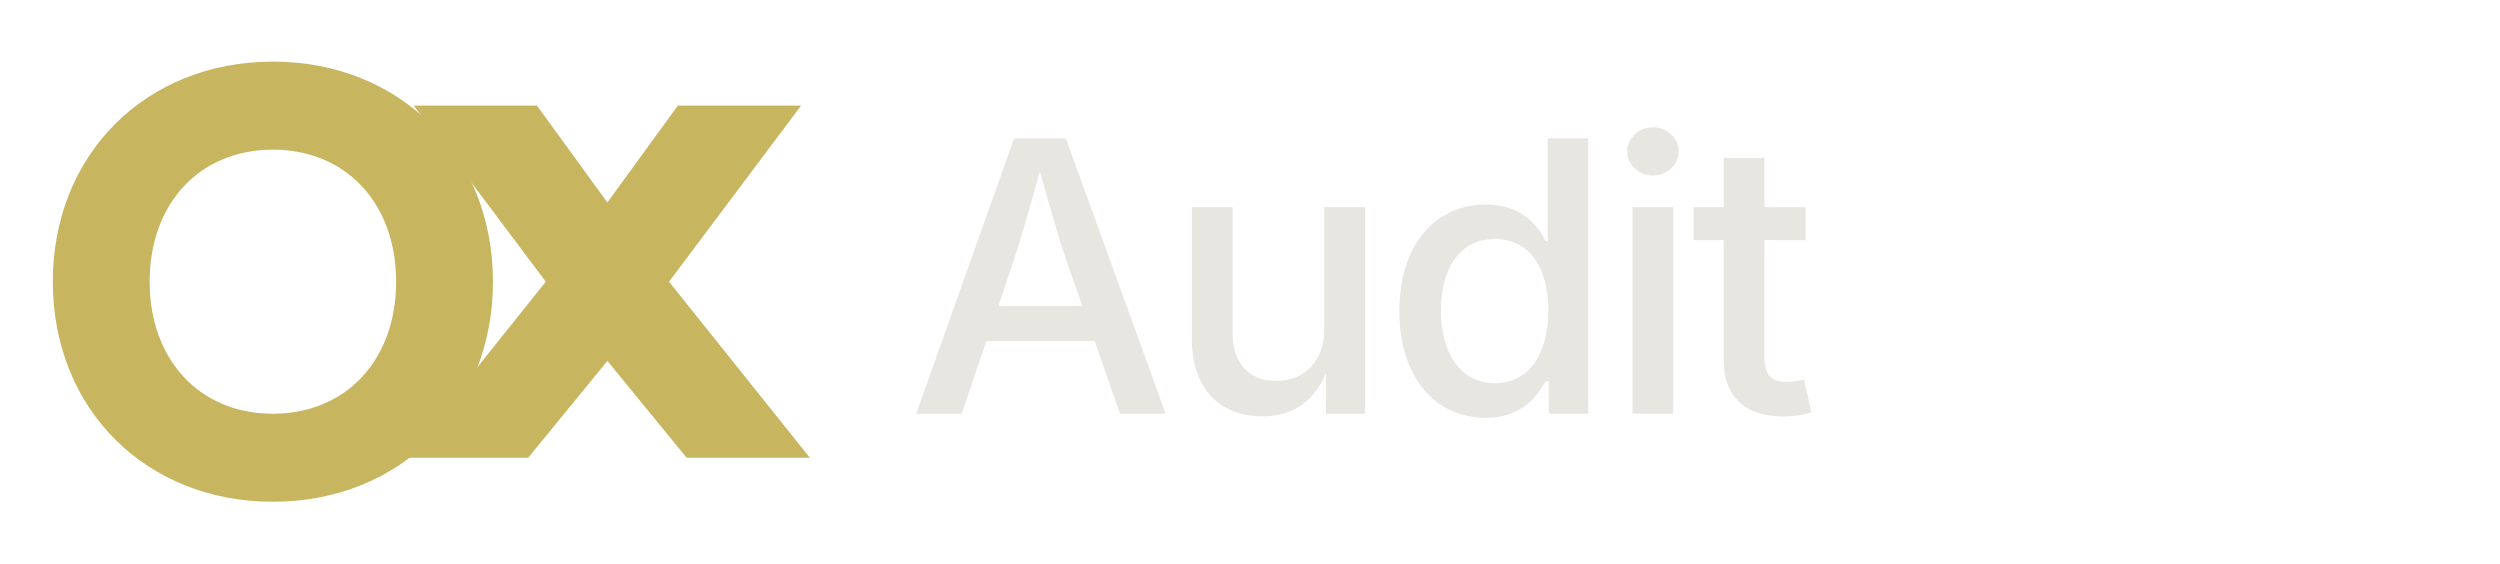
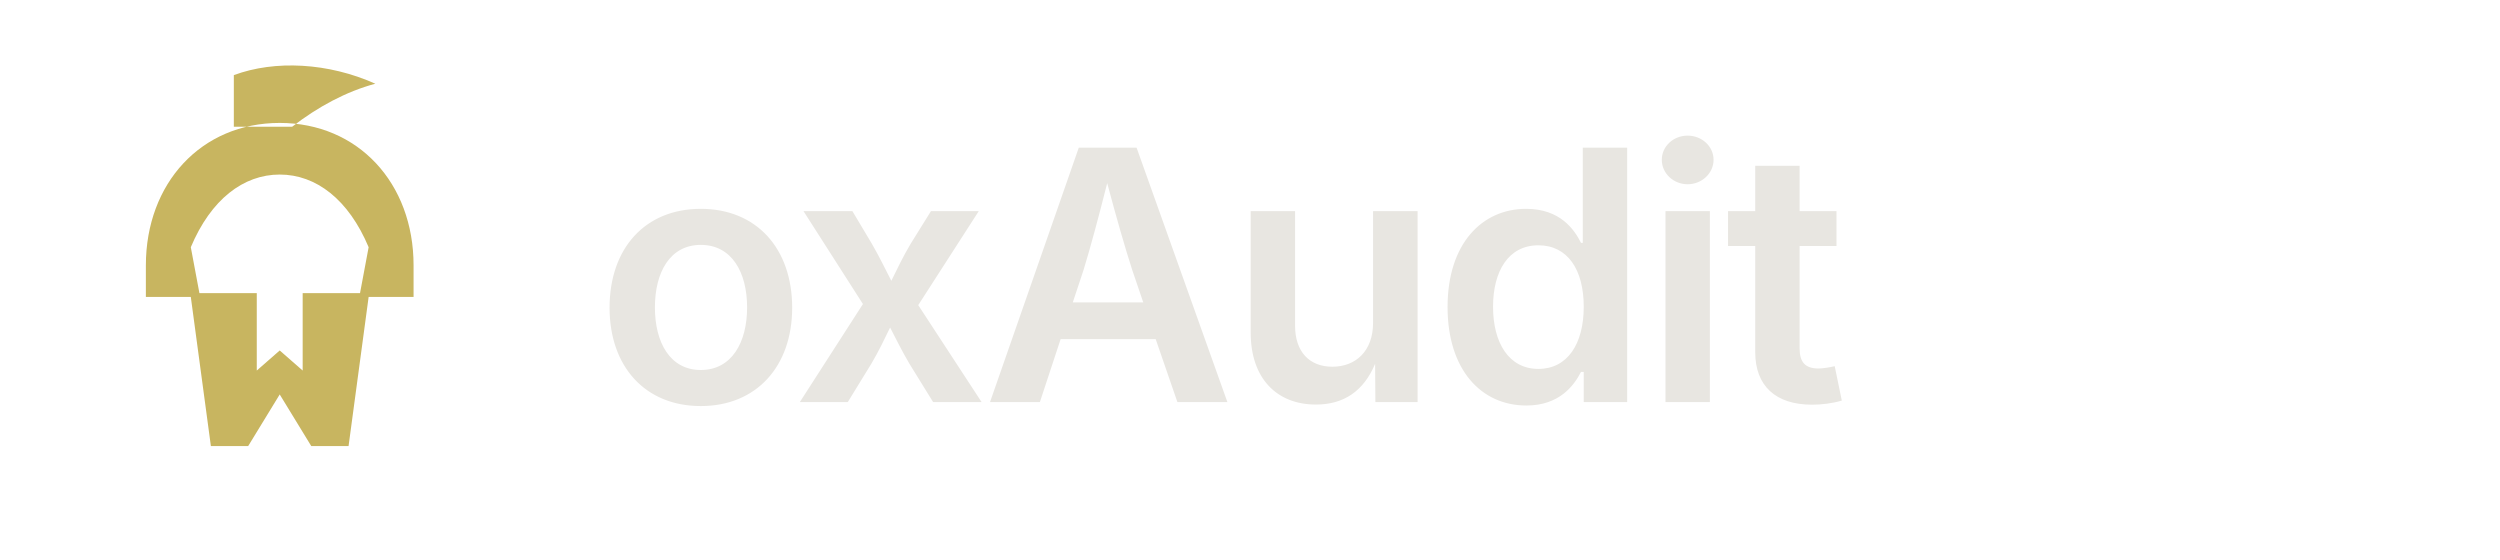
- <svg xmlns="http://www.w3.org/2000/svg" viewBox="0 0 284 64" role="img" aria-labelledby="title description">
-   <g fill="#C8B560">
-     <path fill-rule="evenodd" d="M31 7C16.6 7 6 17.5 6 32s10.6 25 25 25 25-10.5 25-25S45.4 7 31 7Zm0 10c8.3 0 14 6.1 14 15s-5.7 15-14 15-14-6.1-14-15 5.7-15 14-15Z" />
-     <path d="M47 12h14l8 11 8-11h14L76 32l16 20H78L69 41 60 52H46l16-20-15-20Z" />
-   </g>
-   <text x="103" y="47" fill="#E8E6E1" font-family="Inter, -apple-system, BlinkMacSystemFont, 'Segoe UI', sans-serif" font-size="43" font-weight="520" letter-spacing="-1.2">Audit</text>
+ <svg xmlns="http://www.w3.org/2000/svg" viewBox="0 0 286 64" role="img" aria-labelledby="title description">
+   <path fill="#C8B560" fill-rule="evenodd" transform="translate(4 4) scale(0.109375)" d="     M 208 42     C 251 26 307 29 356 51     C 326 59 296 75 269 96     H 208     Z     M 256 92     C 174 92 116 155 116 241     V 274     H 163     L 184 430     H 223     L 256 376     L 289 430     H 328     L 349 274     H 396     V 241     C 396 155 338 92 256 92     Z     M 163 222     C 184 172 218 146 256 146     C 294 146 328 172 349 222     L 340 270     H 280     V 351     L 256 330     L 232 351     V 270     H 172     Z   " />
+   <text x="68" y="46" fill="#E8E6E1" font-family="Inter, -apple-system, BlinkMacSystemFont, 'Segoe UI', sans-serif" font-size="40" font-weight="560" letter-spacing="-1">oxAudit</text>
</svg>
